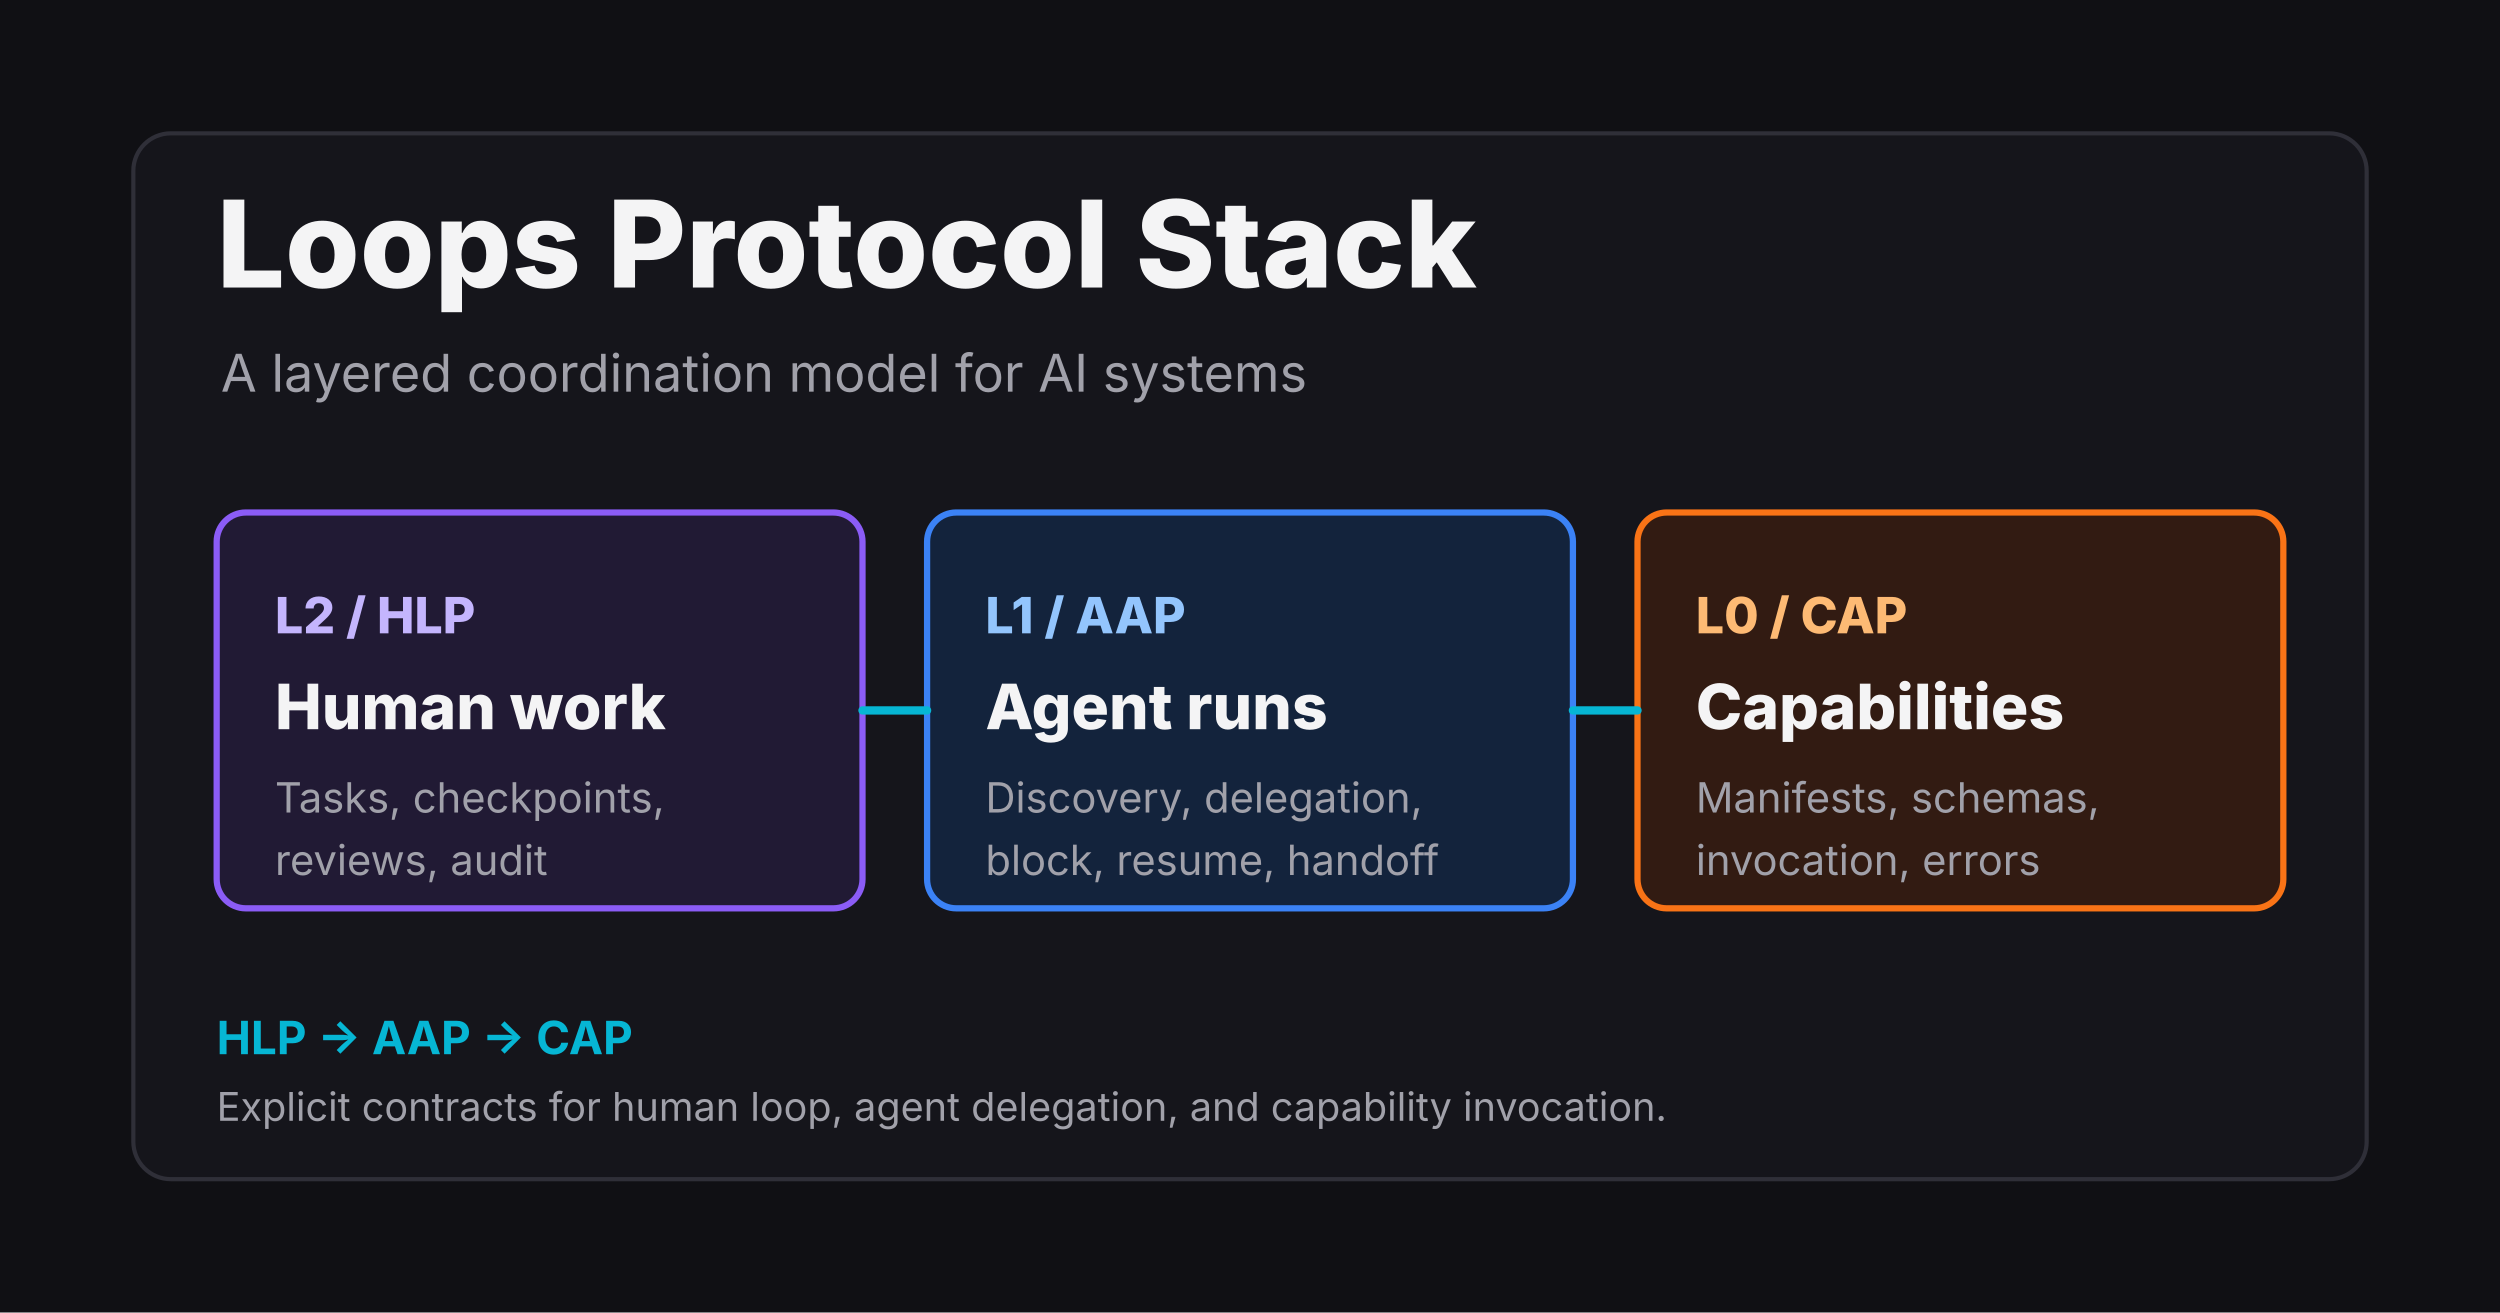
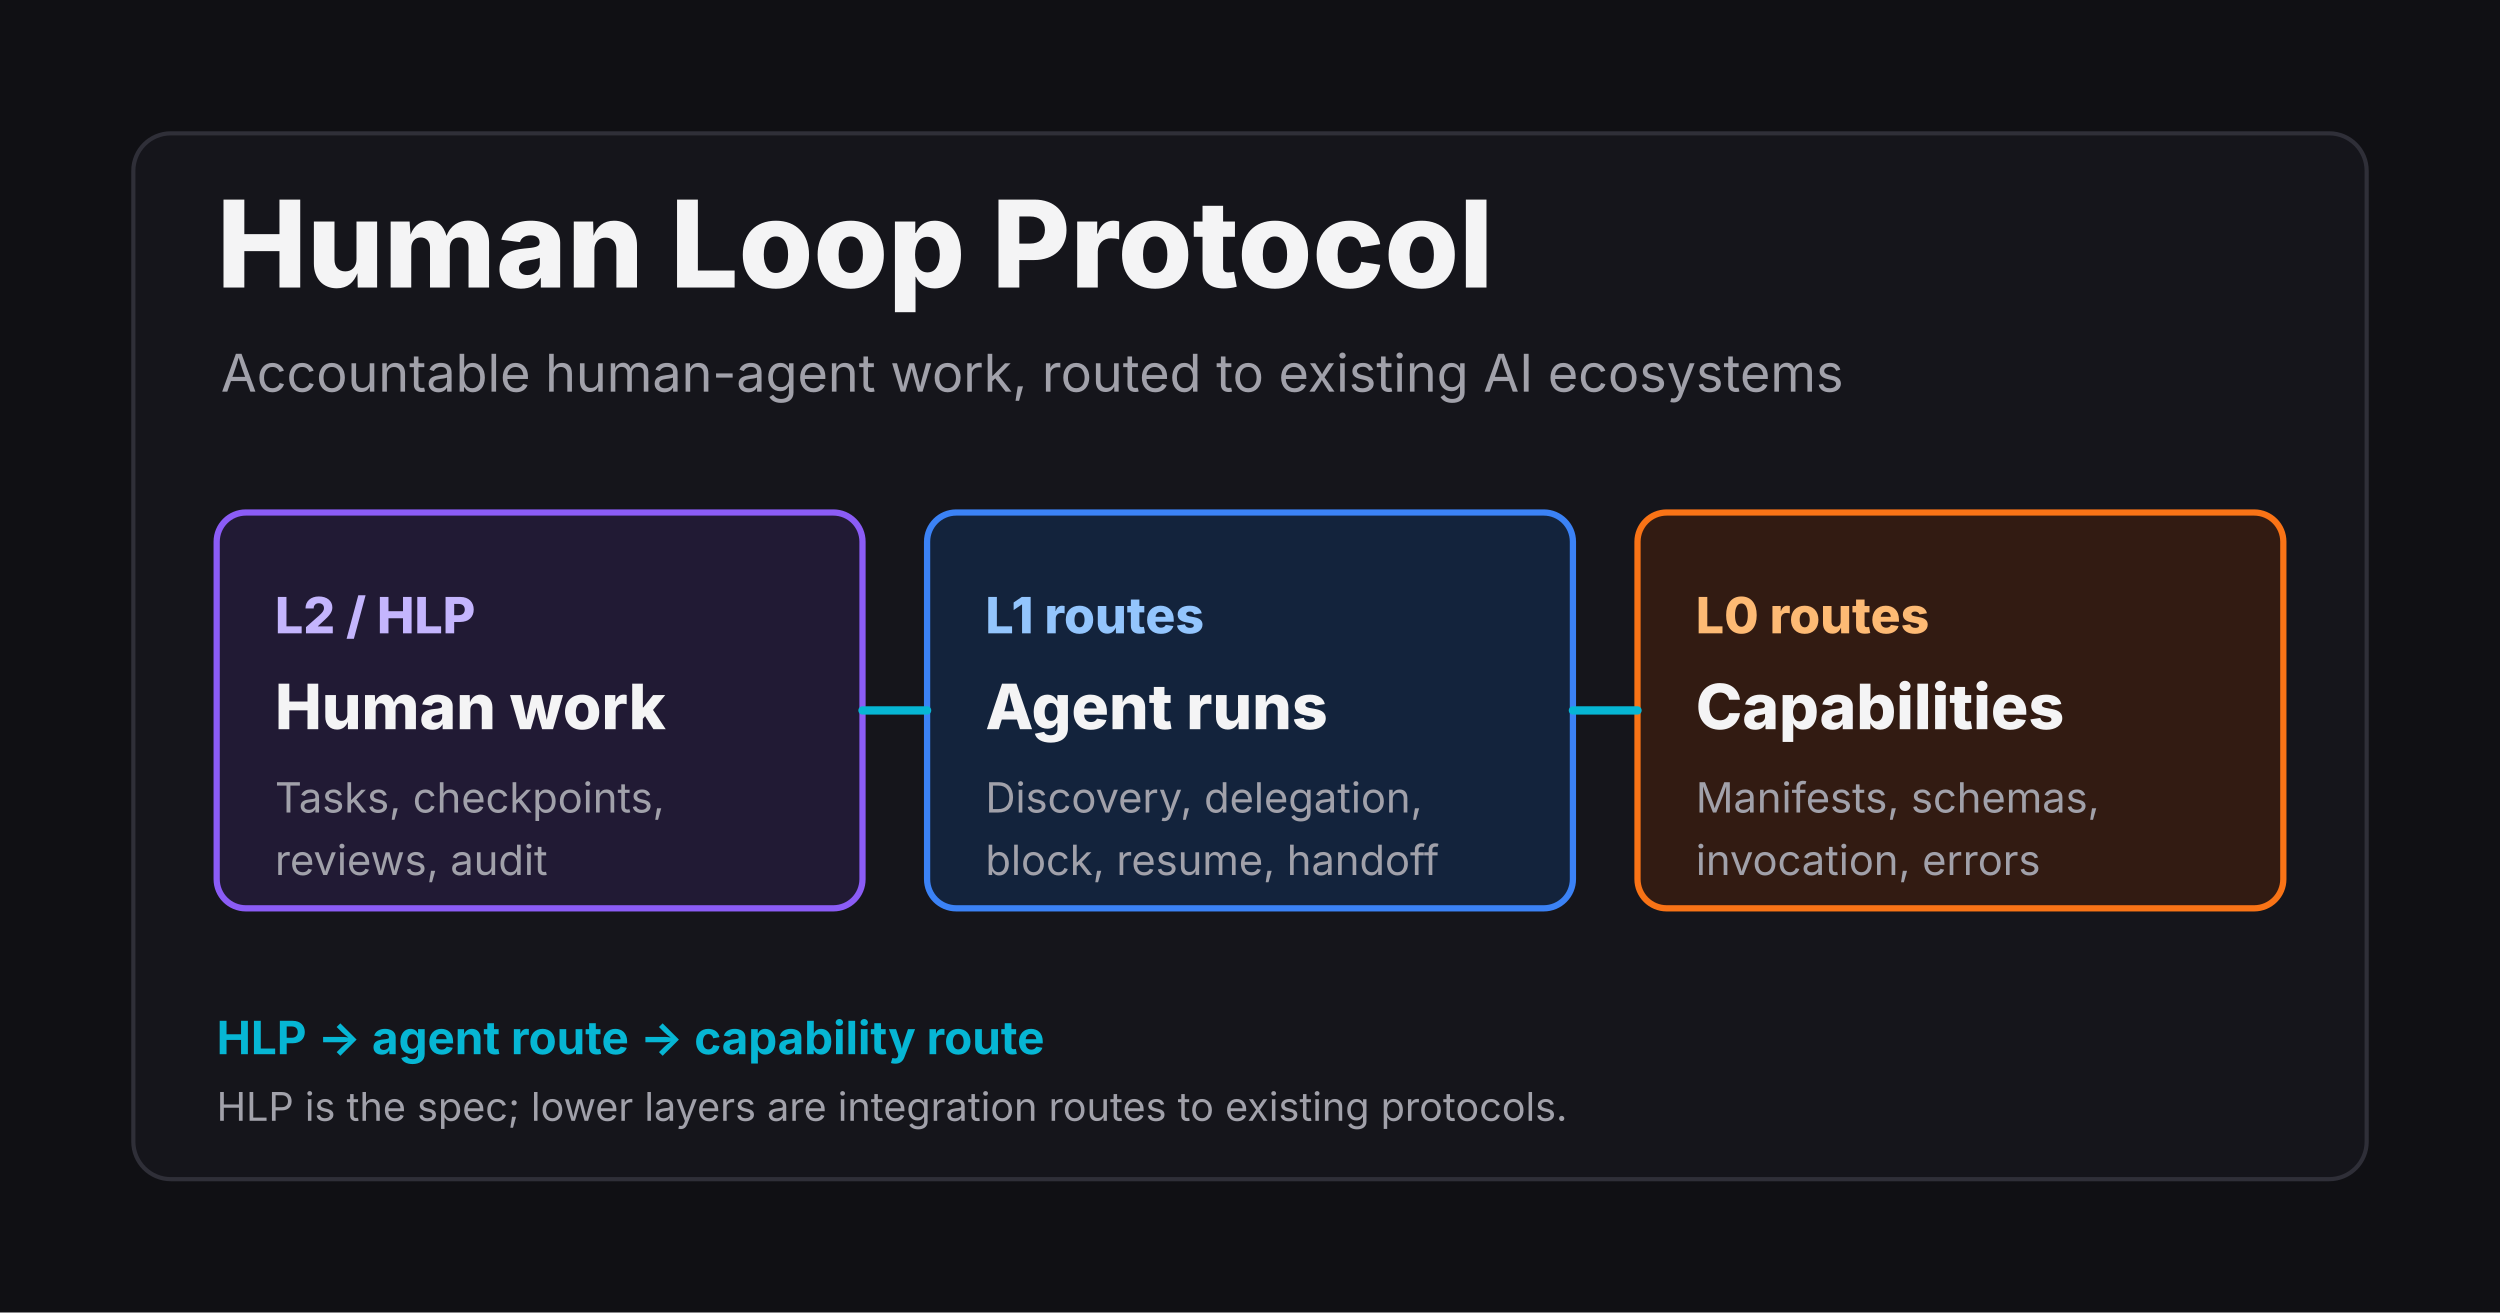
<svg xmlns="http://www.w3.org/2000/svg" width="1200" height="630" viewBox="0 0 1200 630" role="img" aria-labelledby="title desc">
  <rect width="1200" height="630" fill="#101014" />
  <rect x="64" y="64" width="1072" height="502" rx="18" fill="#15151b" stroke="#2f2f38" stroke-width="2" />
-   <text x="104" y="138" fill="#f4f4f5" font-family="Inter, ui-sans-serif, system-ui, sans-serif" font-size="58" font-weight="760">Loops Protocol Stack</text>
-   <text x="106" y="188" fill="#a1a1aa" font-family="Inter, ui-sans-serif, system-ui, sans-serif" font-size="25">A layered coordination model for AI systems</text>
+   <text x="104" y="138" fill="#f4f4f5" font-family="Inter, ui-sans-serif, system-ui, sans-serif" font-size="58" font-weight="760">Human Loop Protocol</text>
+   <text x="106" y="188" fill="#a1a1aa" font-family="Inter, ui-sans-serif, system-ui, sans-serif" font-size="25">Accountable human-agent work, routed to existing AI ecosystems</text>
  <g transform="translate(104 246)">
    <rect width="310" height="190" rx="14" fill="#211a34" stroke="#8b5cf6" stroke-width="3" />
    <text x="28" y="58" fill="#c4b5fd" font-family="Inter, ui-sans-serif, system-ui, sans-serif" font-size="24" font-weight="760">L2 / HLP</text>
    <text x="28" y="104" fill="#f4f4f5" font-family="Inter, ui-sans-serif, system-ui, sans-serif" font-size="30" font-weight="760">Human work</text>
    <text x="28" y="144" fill="#a1a1aa" font-family="Inter, ui-sans-serif, system-ui, sans-serif" font-size="20">Tasks, checkpoints,</text>
    <text x="28" y="174" fill="#a1a1aa" font-family="Inter, ui-sans-serif, system-ui, sans-serif" font-size="20">reviews, audit</text>
  </g>
  <g transform="translate(445 246)">
    <rect width="310" height="190" rx="14" fill="#13233c" stroke="#3b82f6" stroke-width="3" />
-     <text x="28" y="58" fill="#93c5fd" font-family="Inter, ui-sans-serif, system-ui, sans-serif" font-size="24" font-weight="760">L1 / AAP</text>
+     <text x="28" y="58" fill="#93c5fd" font-family="Inter, ui-sans-serif, system-ui, sans-serif" font-size="24" font-weight="760">L1 routes</text>
    <text x="28" y="104" fill="#f4f4f5" font-family="Inter, ui-sans-serif, system-ui, sans-serif" font-size="30" font-weight="760">Agent runs</text>
    <text x="28" y="144" fill="#a1a1aa" font-family="Inter, ui-sans-serif, system-ui, sans-serif" font-size="20">Discovery, delegation,</text>
    <text x="28" y="174" fill="#a1a1aa" font-family="Inter, ui-sans-serif, system-ui, sans-serif" font-size="20">block, resume, handoff</text>
  </g>
  <g transform="translate(786 246)">
    <rect width="310" height="190" rx="14" fill="#321b12" stroke="#f97316" stroke-width="3" />
-     <text x="28" y="58" fill="#fdba74" font-family="Inter, ui-sans-serif, system-ui, sans-serif" font-size="24" font-weight="760">L0 / CAP</text>
+     <text x="28" y="58" fill="#fdba74" font-family="Inter, ui-sans-serif, system-ui, sans-serif" font-size="24" font-weight="760">L0 routes</text>
    <text x="28" y="104" fill="#f4f4f5" font-family="Inter, ui-sans-serif, system-ui, sans-serif" font-size="30" font-weight="760">Capabilities</text>
    <text x="28" y="144" fill="#a1a1aa" font-family="Inter, ui-sans-serif, system-ui, sans-serif" font-size="20">Manifests, schemas,</text>
    <text x="28" y="174" fill="#a1a1aa" font-family="Inter, ui-sans-serif, system-ui, sans-serif" font-size="20">invocation, errors</text>
  </g>
  <path d="M414 341H445" stroke="#06b6d4" stroke-width="4" stroke-linecap="round" />
  <path d="M755 341H786" stroke="#06b6d4" stroke-width="4" stroke-linecap="round" />
-   <text x="104" y="506" fill="#06b6d4" font-family="Inter, ui-sans-serif, system-ui, sans-serif" font-size="22" font-weight="700">HLP -&gt; AAP -&gt; CAP</text>
-   <text x="104" y="538" fill="#a1a1aa" font-family="Inter, ui-sans-serif, system-ui, sans-serif" font-size="19">Explicit contracts for human loop, agent delegation, and capability invocation.</text>
+   <text x="104" y="506" fill="#06b6d4" font-family="Inter, ui-sans-serif, system-ui, sans-serif" font-size="22" font-weight="700">HLP -&gt; agent route -&gt; capability route</text>
+   <text x="104" y="538" fill="#a1a1aa" font-family="Inter, ui-sans-serif, system-ui, sans-serif" font-size="19">HLP is the spec; lower layers are integration routes to existing protocols.</text>
</svg>
